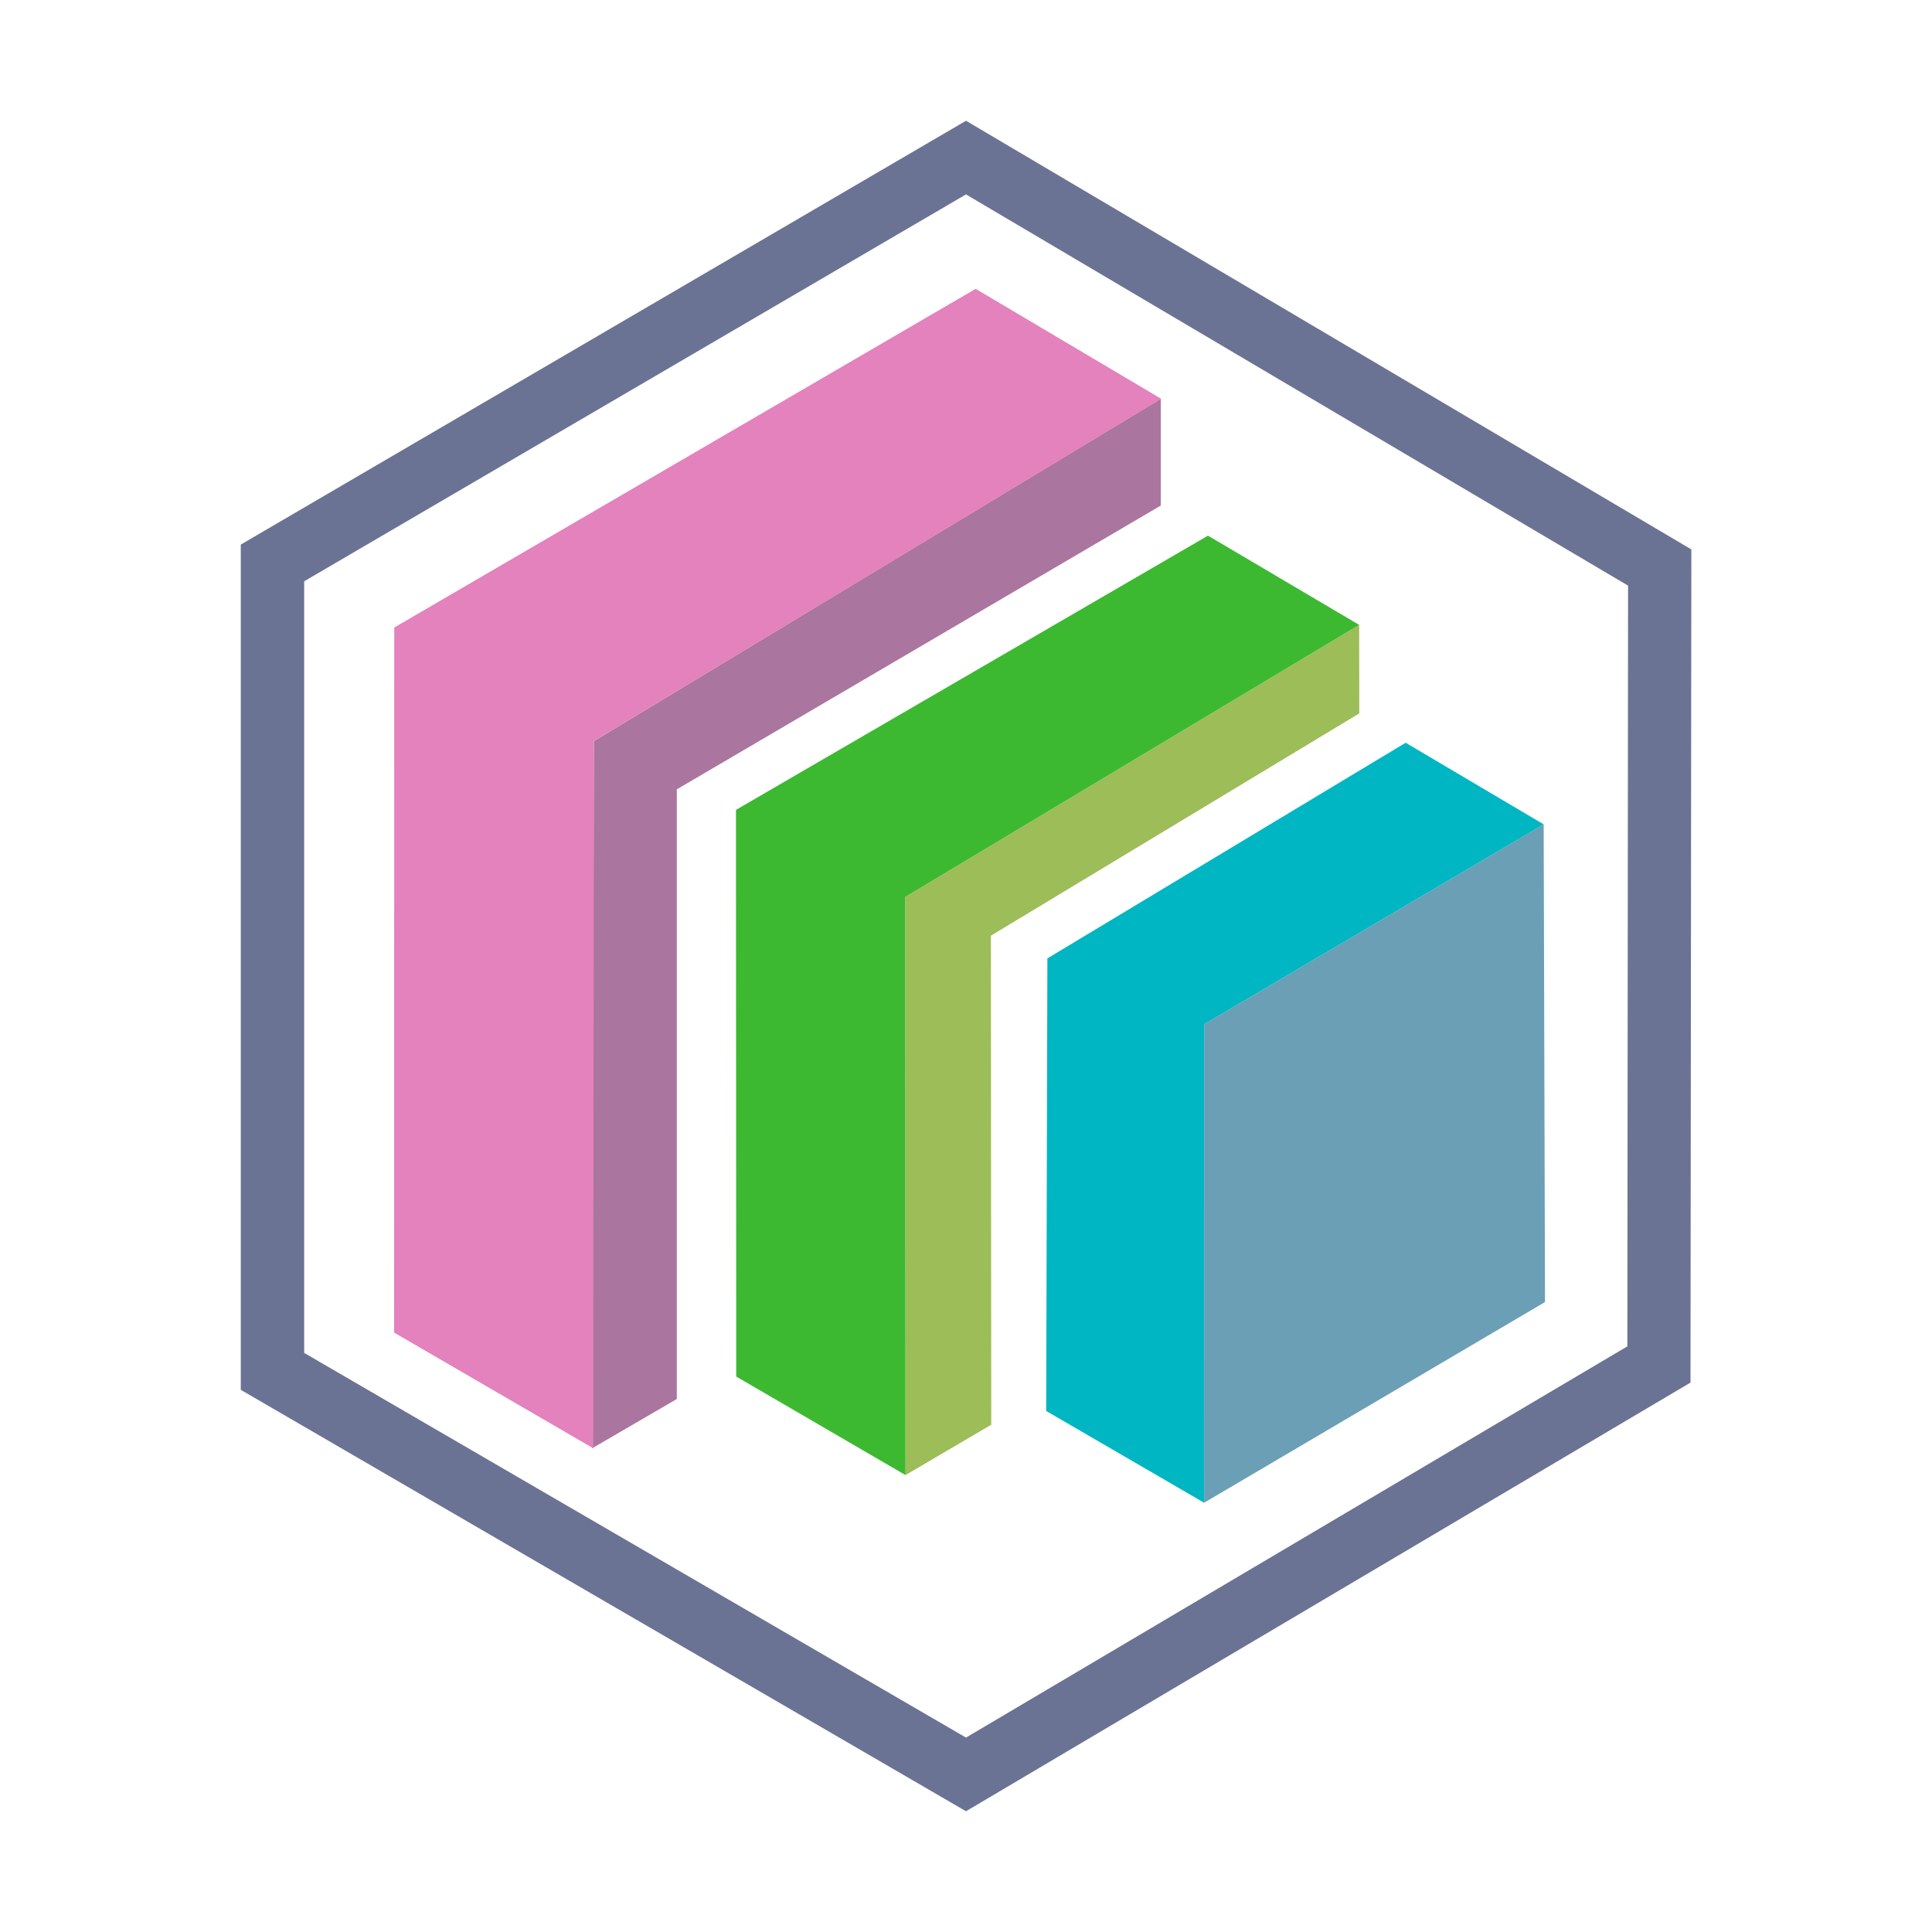
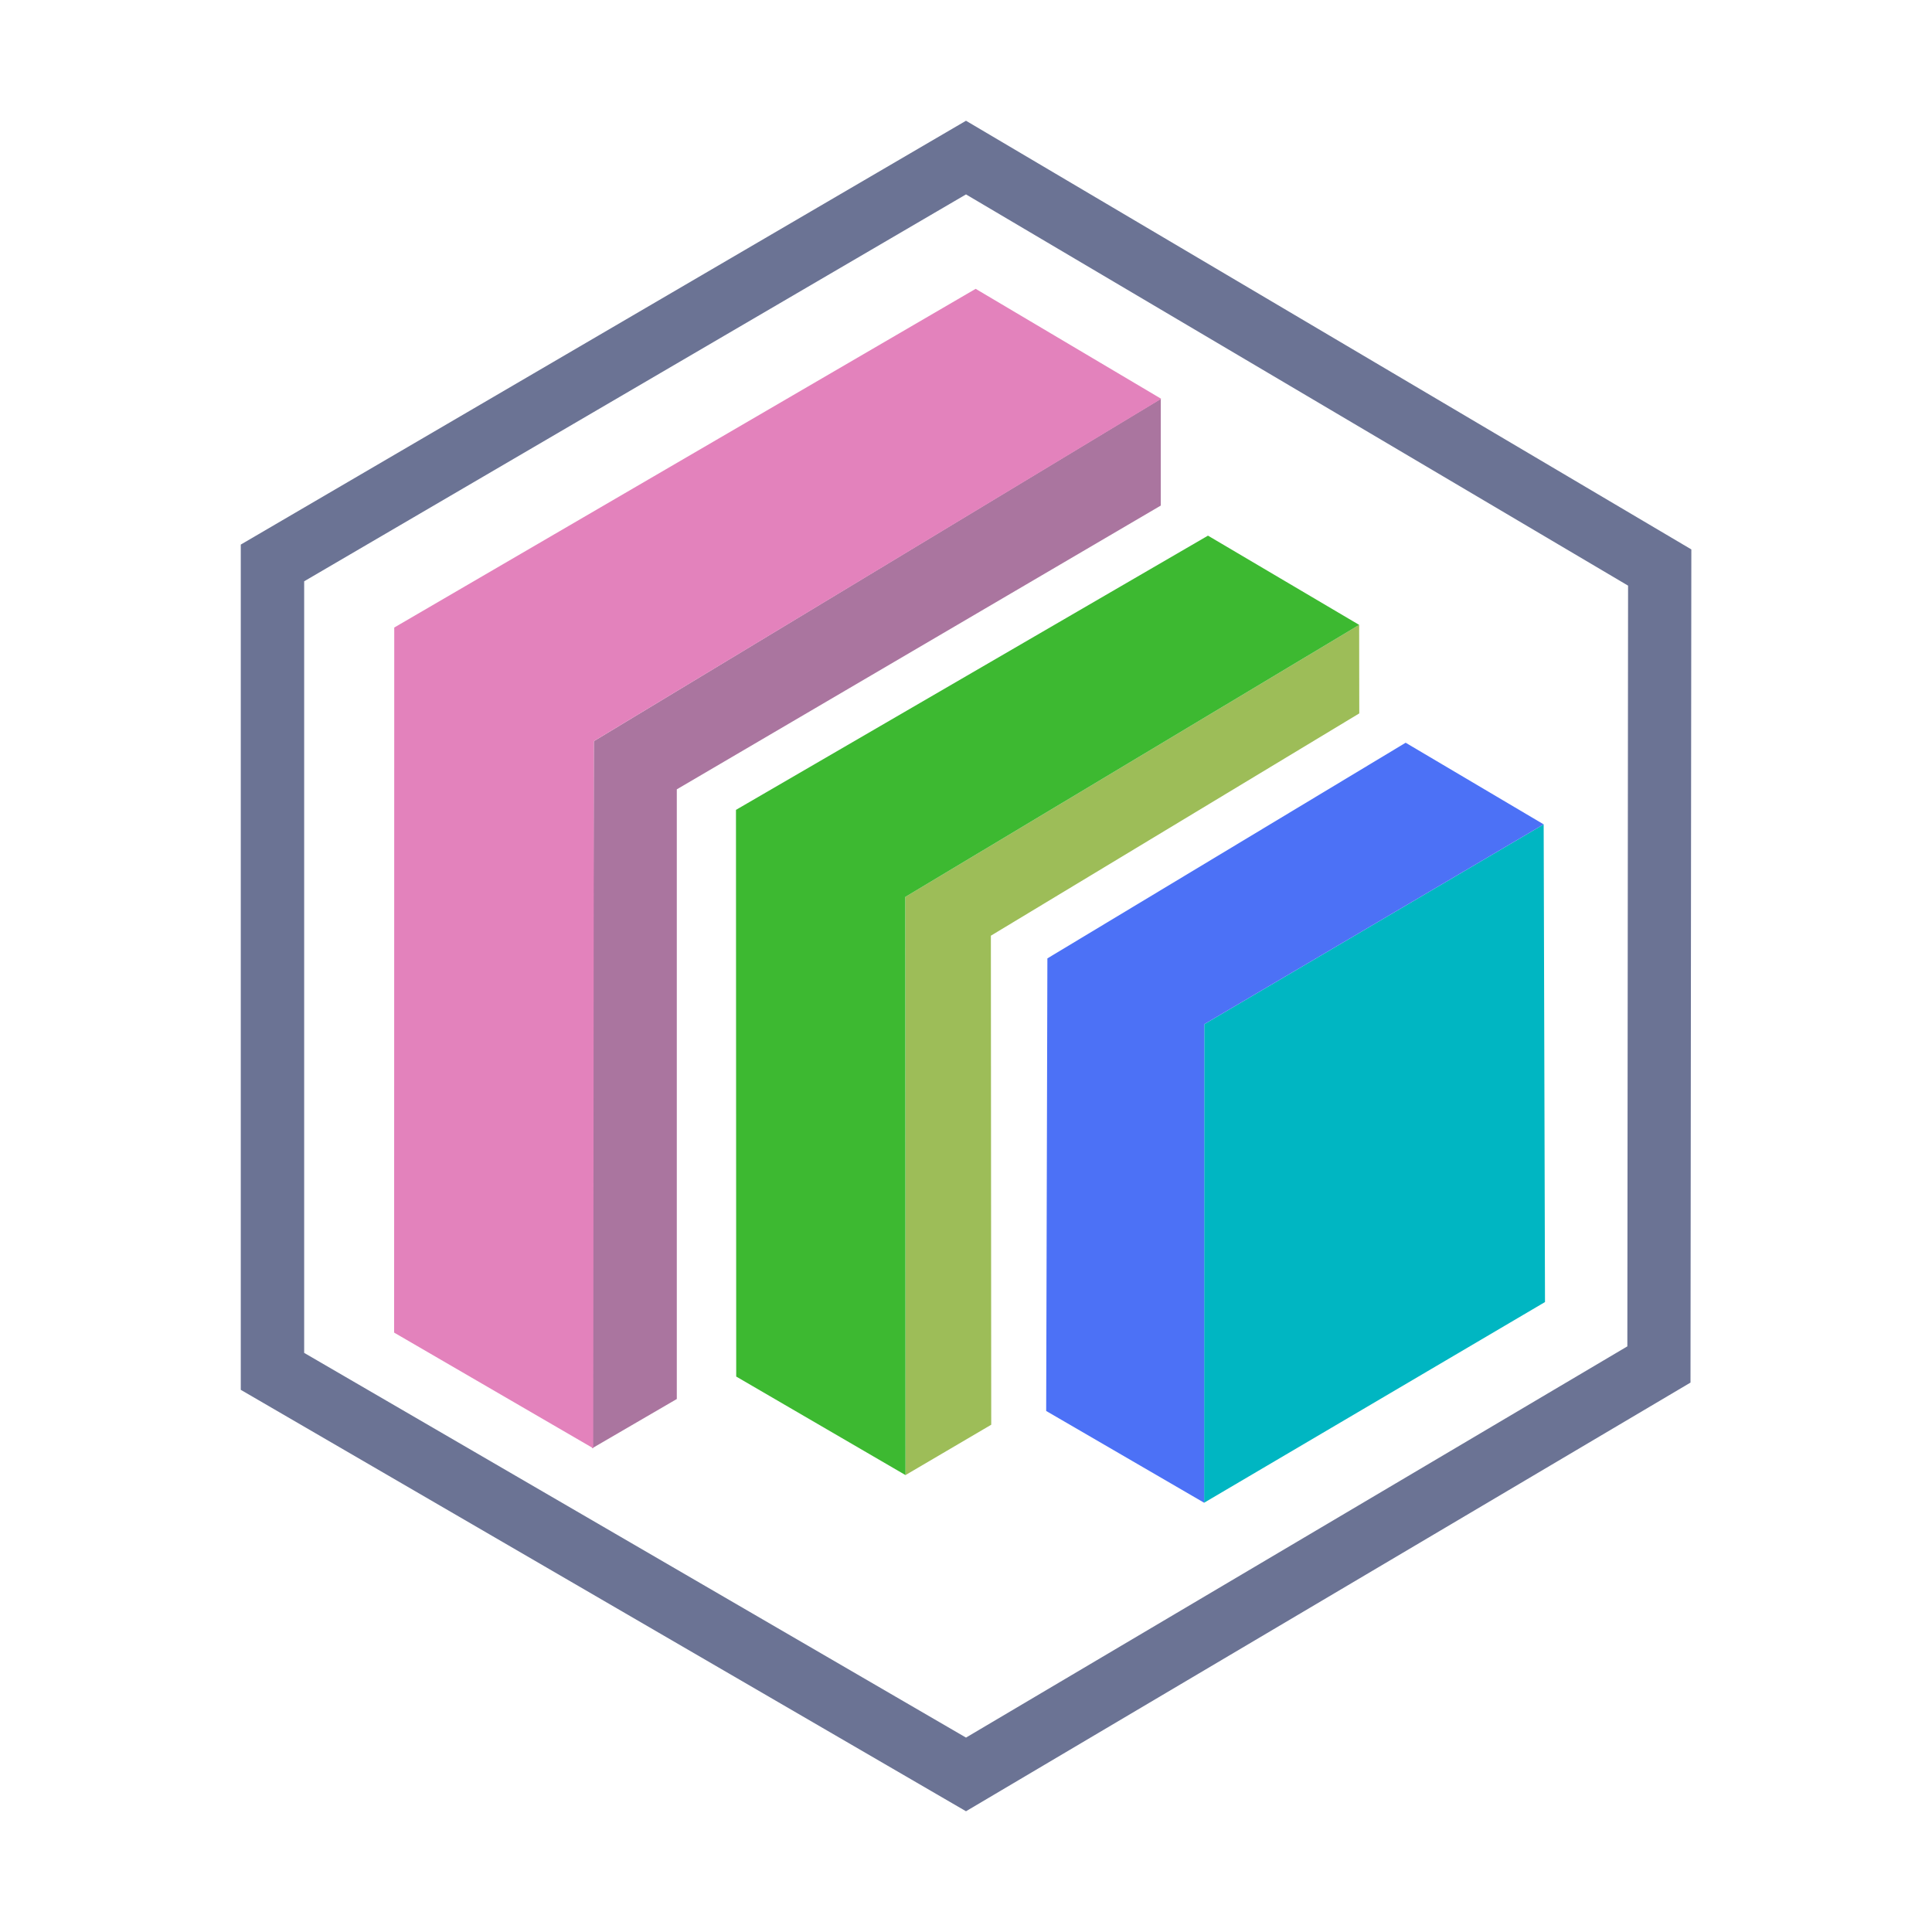
<svg xmlns="http://www.w3.org/2000/svg" width="16" height="16" viewBox="0 0 16 16" fill="none">
  <g id="protobuf">
    <g id="file_type_protobuf">
      <path id="Shape" fill-rule="evenodd" clip-rule="evenodd" d="M8 1L1.994 4.51V11.51L8 15L14 11.45L14.007 4.55L8 1ZM13.477 11.15L8 14.39L2.519 11.204V4.814L8 1.61L13.483 4.85L13.477 11.15Z" fill="#6B7394" />
-       <path id="Path" fill-rule="evenodd" clip-rule="evenodd" d="M12.784 6.827L9.973 8.482L9.972 12.445L12.795 10.783L12.784 6.827V6.827Z" fill="#6A9FB5" />
-       <path id="Path_2" fill-rule="evenodd" clip-rule="evenodd" d="M11.641 6.151L12.784 6.827L9.973 8.482L9.972 12.445L8.664 11.685L8.674 7.937L11.641 6.151V6.151Z" fill="#00B6C2" />
+       <path id="Path" fill-rule="evenodd" clip-rule="evenodd" d="M12.784 6.827L9.973 8.482L9.972 12.445L12.795 10.783L12.784 6.827V6.827Z" fill="#00B6C2" />
+       <path id="Path_2" fill-rule="evenodd" clip-rule="evenodd" d="M11.641 6.151L12.784 6.827L9.973 8.482L9.972 12.445L8.664 11.685L8.674 7.937L11.641 6.151V6.151Z" fill="#4C71F6" />
      <path id="Path_3" fill-rule="evenodd" clip-rule="evenodd" d="M11.256 5.175L11.257 5.908L8.206 7.749L8.209 11.799L7.499 12.216L7.497 7.428L11.256 5.175V5.175Z" fill="#9DBD58" />
      <path id="Path_4" fill-rule="evenodd" clip-rule="evenodd" d="M10.004 4.436L11.256 5.175L7.497 7.428L7.499 12.216L6.097 11.4L6.095 6.707L10.004 4.436V4.436Z" fill="#3DB931" />
      <path id="Path_5" fill-rule="evenodd" clip-rule="evenodd" d="M9.613 3.303V4.187L5.605 6.537V11.586L4.904 11.994L4.918 6.138L9.613 3.303V3.303Z" fill="#AA759F" />
      <path id="Path_6" fill-rule="evenodd" clip-rule="evenodd" d="M8.08 2.392L3.265 5.197L3.264 11.036L4.913 11.994L4.918 6.138L9.617 3.303L8.08 2.392V2.392Z" fill="#E382BC" />
    </g>
  </g>
</svg>
